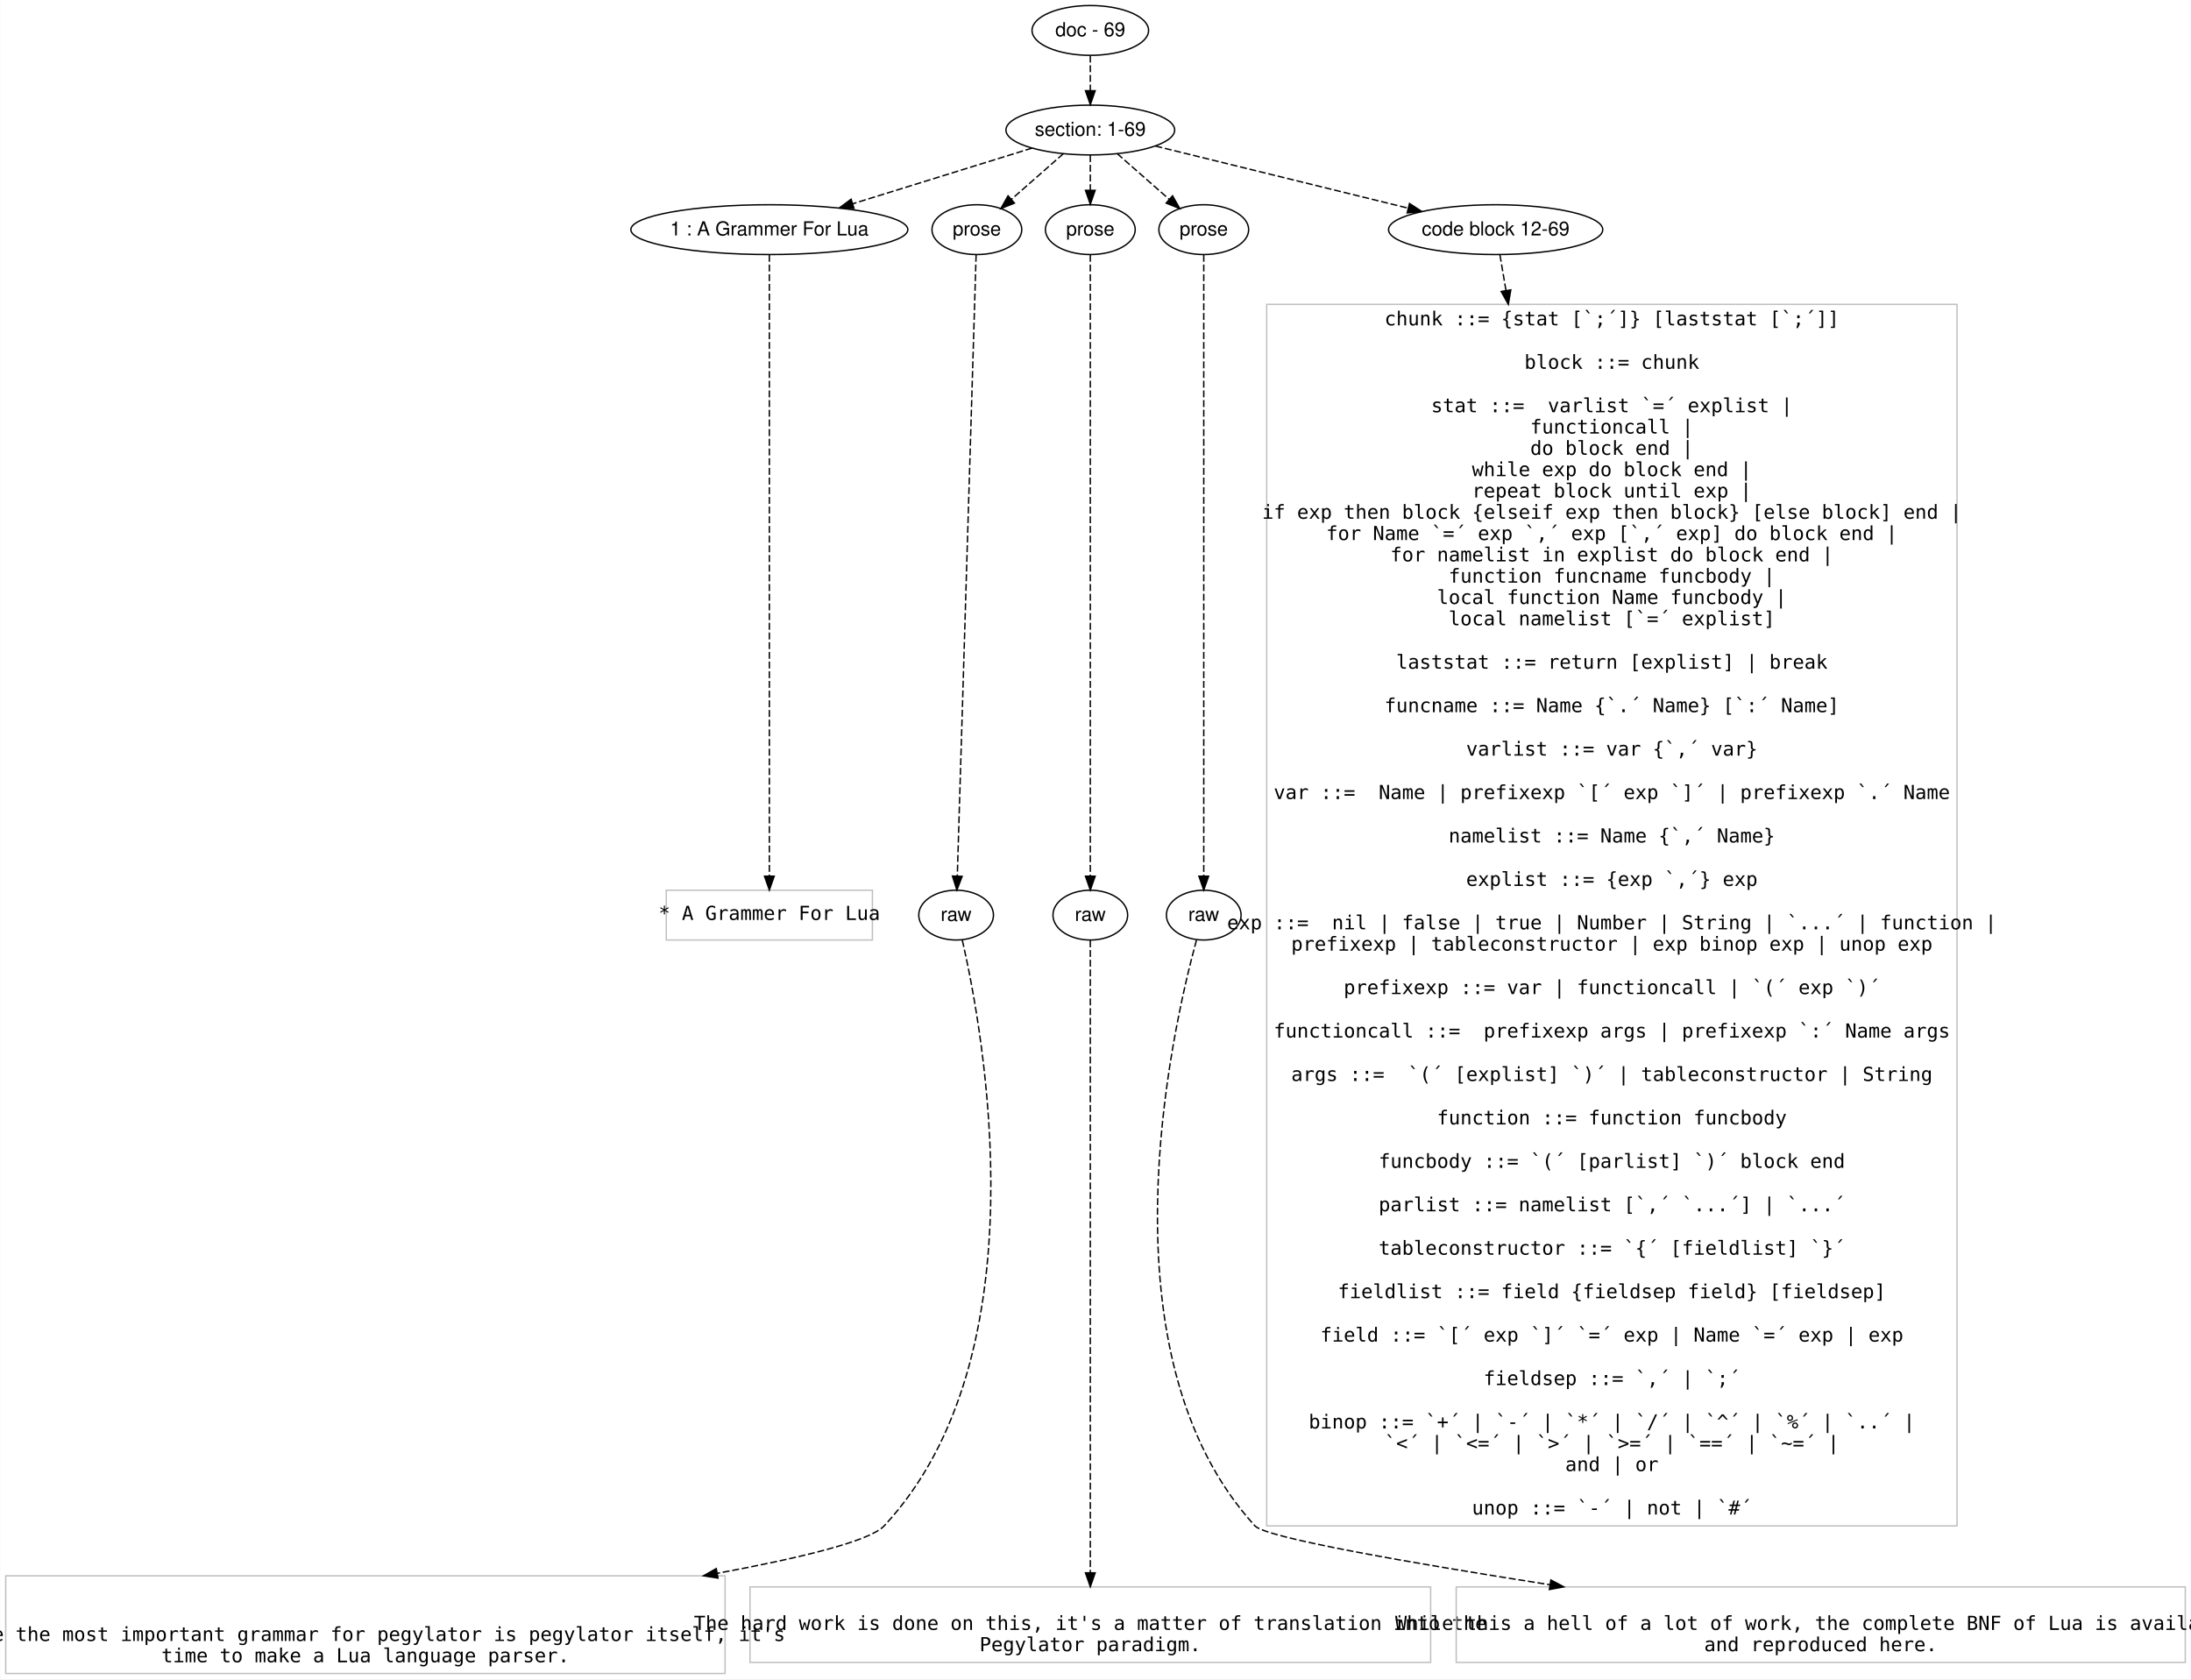
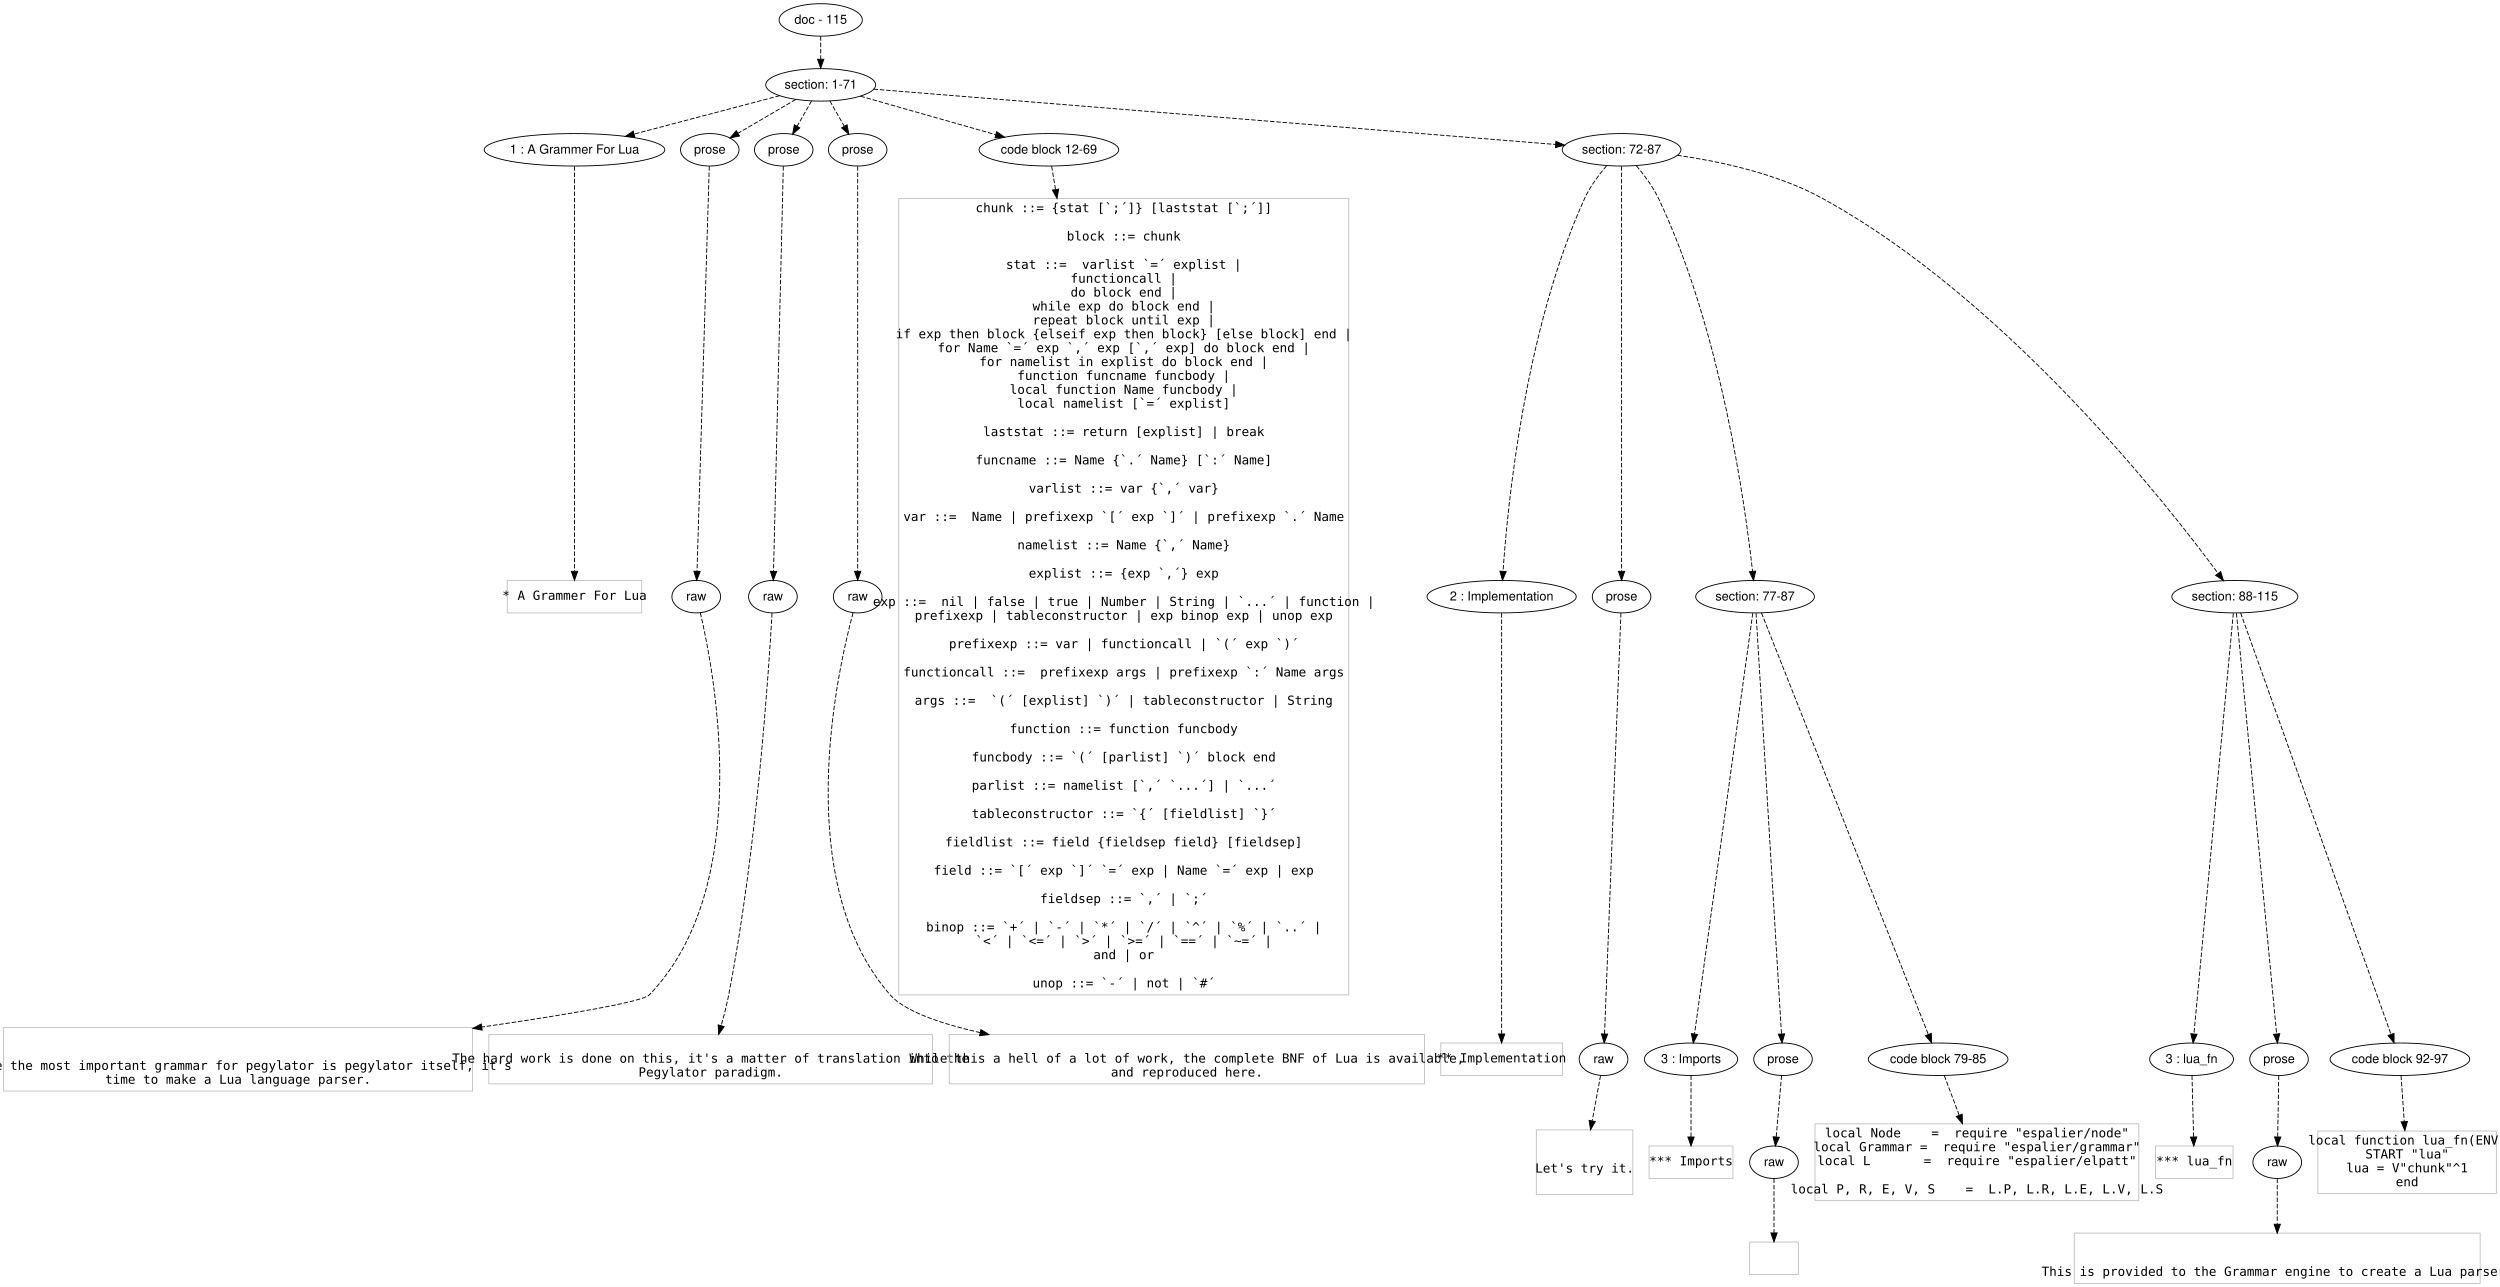
- <svg xmlns="http://www.w3.org/2000/svg" width="1584pt" height="1214pt" viewBox="0.00 0.00 1583.50 1213.80">
-   <g id="graph0" class="graph" transform="scale(1 1) rotate(0) translate(4 1209.801)">
-     <polygon fill="#ffffff" stroke="transparent" points="-4,4 -4,-1209.801 1579.5,-1209.801 1579.5,4 -4,4" />
+ <svg xmlns="http://www.w3.org/2000/svg" width="2772pt" height="1427pt" viewBox="0.00 0.00 2772.00 1426.80">
+   <g id="graph0" class="graph" transform="scale(1 1) rotate(0) translate(4 1422.801)">
+     <polygon fill="#ffffff" stroke="transparent" points="-4,4 -4,-1422.801 2768,-1422.801 2768,4 -4,4" />
    <g id="node1" class="node">
-       <ellipse fill="none" stroke="#000000" cx="784" cy="-1187.801" rx="42.122" ry="18" />
-       <text text-anchor="middle" x="784" y="-1183.601" font-family="Helvetica,sans-Serif" font-size="14.00" fill="#000000">doc - 69</text>
+       <ellipse fill="none" stroke="#000000" cx="906" cy="-1400.801" rx="46.155" ry="18" />
+       <text text-anchor="middle" x="906" y="-1396.601" font-family="Helvetica,sans-Serif" font-size="14.00" fill="#000000">doc - 115</text>
    </g>
    <g id="node2" class="node">
-       <ellipse fill="none" stroke="#000000" cx="784" cy="-1115.801" rx="60.983" ry="18" />
-       <text text-anchor="middle" x="784" y="-1111.601" font-family="Helvetica,sans-Serif" font-size="14.00" fill="#000000">section: 1-69</text>
+       <ellipse fill="none" stroke="#000000" cx="906" cy="-1328.801" rx="60.983" ry="18" />
+       <text text-anchor="middle" x="906" y="-1324.601" font-family="Helvetica,sans-Serif" font-size="14.00" fill="#000000">section: 1-71</text>
    </g>
    <g id="edge1" class="edge">
-       <path fill="none" stroke="#000000" stroke-dasharray="5,2" d="M784,-1169.632C784,-1161.932 784,-1152.775 784,-1144.218" />
-       <polygon fill="#000000" stroke="#000000" points="787.5,-1144.214 784,-1134.214 780.5,-1144.215 787.5,-1144.214" />
+       <path fill="none" stroke="#000000" stroke-dasharray="5,2" d="M906,-1382.633C906,-1374.932 906,-1365.776 906,-1357.218" />
+       <polygon fill="#000000" stroke="#000000" points="909.5,-1357.215 906,-1347.215 902.5,-1357.215 909.5,-1357.215" />
    </g>
    <g id="node3" class="node">
-       <ellipse fill="none" stroke="#000000" cx="552" cy="-1043.801" rx="100.114" ry="18" />
-       <text text-anchor="middle" x="552" y="-1039.601" font-family="Helvetica,sans-Serif" font-size="14.00" fill="#000000">1 : A Grammer For Lua</text>
+       <ellipse fill="none" stroke="#000000" cx="633" cy="-1256.801" rx="100.114" ry="18" />
+       <text text-anchor="middle" x="633" y="-1252.601" font-family="Helvetica,sans-Serif" font-size="14.00" fill="#000000">1 : A Grammer For Lua</text>
    </g>
    <g id="edge2" class="edge">
-       <path fill="none" stroke="#000000" stroke-dasharray="5,2" d="M741.987,-1102.763C705.721,-1091.507 652.896,-1075.114 612.148,-1062.468" />
-       <polygon fill="#000000" stroke="#000000" points="613.183,-1059.124 602.595,-1059.503 611.109,-1065.81 613.183,-1059.124" />
+       <path fill="none" stroke="#000000" stroke-dasharray="5,2" d="M860.613,-1316.831C816.549,-1305.21 749.172,-1287.44 699.145,-1274.246" />
+       <polygon fill="#000000" stroke="#000000" points="699.945,-1270.838 689.383,-1271.672 698.16,-1277.606 699.945,-1270.838" />
    </g>
    <g id="node4" class="node">
-       <ellipse fill="none" stroke="#000000" cx="702" cy="-1043.801" rx="32.459" ry="18" />
-       <text text-anchor="middle" x="702" y="-1039.601" font-family="Helvetica,sans-Serif" font-size="14.00" fill="#000000">prose</text>
+       <ellipse fill="none" stroke="#000000" cx="783" cy="-1256.801" rx="32.459" ry="18" />
+       <text text-anchor="middle" x="783" y="-1252.601" font-family="Helvetica,sans-Serif" font-size="14.00" fill="#000000">prose</text>
    </g>
    <g id="edge3" class="edge">
-       <path fill="none" stroke="#000000" stroke-dasharray="5,2" d="M764.567,-1098.738C753.301,-1088.845 738.996,-1076.286 726.91,-1065.673" />
-       <polygon fill="#000000" stroke="#000000" points="729.165,-1062.996 719.341,-1059.028 724.547,-1068.256 729.165,-1062.996" />
+       <path fill="none" stroke="#000000" stroke-dasharray="5,2" d="M878.396,-1312.643C859.356,-1301.497 834.01,-1286.661 814.231,-1275.083" />
+       <polygon fill="#000000" stroke="#000000" points="815.975,-1272.048 805.577,-1270.017 812.439,-1278.089 815.975,-1272.048" />
    </g>
    <g id="node5" class="node">
-       <ellipse fill="none" stroke="#000000" cx="784" cy="-1043.801" rx="32.459" ry="18" />
-       <text text-anchor="middle" x="784" y="-1039.601" font-family="Helvetica,sans-Serif" font-size="14.00" fill="#000000">prose</text>
+       <ellipse fill="none" stroke="#000000" cx="865" cy="-1256.801" rx="32.459" ry="18" />
+       <text text-anchor="middle" x="865" y="-1252.601" font-family="Helvetica,sans-Serif" font-size="14.00" fill="#000000">prose</text>
    </g>
    <g id="edge4" class="edge">
-       <path fill="none" stroke="#000000" stroke-dasharray="5,2" d="M784,-1097.632C784,-1089.932 784,-1080.775 784,-1072.218" />
-       <polygon fill="#000000" stroke="#000000" points="787.5,-1072.214 784,-1062.214 780.5,-1072.215 787.5,-1072.214" />
+       <path fill="none" stroke="#000000" stroke-dasharray="5,2" d="M895.865,-1311.004C891.063,-1302.571 885.231,-1292.33 879.936,-1283.03" />
+       <polygon fill="#000000" stroke="#000000" points="882.867,-1281.104 874.877,-1274.146 876.784,-1284.568 882.867,-1281.104" />
    </g>
    <g id="node6" class="node">
-       <ellipse fill="none" stroke="#000000" cx="866" cy="-1043.801" rx="32.459" ry="18" />
-       <text text-anchor="middle" x="866" y="-1039.601" font-family="Helvetica,sans-Serif" font-size="14.00" fill="#000000">prose</text>
+       <ellipse fill="none" stroke="#000000" cx="947" cy="-1256.801" rx="32.459" ry="18" />
+       <text text-anchor="middle" x="947" y="-1252.601" font-family="Helvetica,sans-Serif" font-size="14.00" fill="#000000">prose</text>
    </g>
    <g id="edge5" class="edge">
-       <path fill="none" stroke="#000000" stroke-dasharray="5,2" d="M803.433,-1098.738C814.699,-1088.845 829.004,-1076.286 841.09,-1065.673" />
-       <polygon fill="#000000" stroke="#000000" points="843.453,-1068.256 848.659,-1059.028 838.835,-1062.996 843.453,-1068.256" />
+       <path fill="none" stroke="#000000" stroke-dasharray="5,2" d="M916.135,-1311.004C920.937,-1302.571 926.769,-1292.33 932.064,-1283.03" />
+       <polygon fill="#000000" stroke="#000000" points="935.216,-1284.568 937.123,-1274.146 929.133,-1281.104 935.216,-1284.568" />
    </g>
    <g id="node7" class="node">
-       <ellipse fill="none" stroke="#000000" cx="1077" cy="-1043.801" rx="77.421" ry="18" />
-       <text text-anchor="middle" x="1077" y="-1039.601" font-family="Helvetica,sans-Serif" font-size="14.00" fill="#000000">code block 12-69</text>
+       <ellipse fill="none" stroke="#000000" cx="1159" cy="-1256.801" rx="77.421" ry="18" />
+       <text text-anchor="middle" x="1159" y="-1252.601" font-family="Helvetica,sans-Serif" font-size="14.00" fill="#000000">code block 12-69</text>
    </g>
    <g id="edge6" class="edge">
-       <path fill="none" stroke="#000000" stroke-dasharray="5,2" d="M831.076,-1104.233C880.569,-1092.071 958.729,-1072.864 1013.62,-1059.376" />
-       <polygon fill="#000000" stroke="#000000" points="1014.711,-1062.712 1023.587,-1056.927 1013.04,-1055.914 1014.711,-1062.712" />
+       <path fill="none" stroke="#000000" stroke-dasharray="5,2" d="M950.069,-1316.26C991.617,-1304.436 1054.177,-1286.632 1100.011,-1273.589" />
+       <polygon fill="#000000" stroke="#000000" points="1101.156,-1276.902 1109.816,-1270.798 1099.24,-1270.169 1101.156,-1276.902" />
    </g>
    <g id="node8" class="node">
-       <polygon fill="none" stroke="#c0c0c0" points="626.5,-566.301 477.5,-566.301 477.5,-530.301 626.5,-530.301 626.5,-566.301" />
-       <text text-anchor="middle" x="552" y="-544.801" font-family="Inconsolata" font-size="14.00" fill="#000000">* A Grammer For Lua</text>
+       <ellipse fill="none" stroke="#000000" cx="1794" cy="-1256.801" rx="65.819" ry="18" />
+       <text text-anchor="middle" x="1794" y="-1252.601" font-family="Helvetica,sans-Serif" font-size="14.00" fill="#000000">section: 72-87</text>
    </g>
    <g id="edge7" class="edge">
-       <path fill="none" stroke="#000000" stroke-dasharray="5,2" d="M552,-1025.578C552,-950.833 552,-667.411 552,-576.529" />
-       <polygon fill="#000000" stroke="#000000" points="555.5,-576.427 552,-566.427 548.5,-576.427 555.5,-576.427" />
+       <path fill="none" stroke="#000000" stroke-dasharray="5,2" d="M964.608,-1324.049C1121.159,-1311.356 1548.867,-1276.677 1720.901,-1262.728" />
+       <polygon fill="#000000" stroke="#000000" points="1721.189,-1266.216 1730.873,-1261.92 1720.623,-1259.239 1721.189,-1266.216" />
    </g>
    <g id="node9" class="node">
-       <ellipse fill="none" stroke="#000000" cx="687" cy="-548.301" rx="27" ry="18" />
-       <text text-anchor="middle" x="687" y="-544.101" font-family="Helvetica,sans-Serif" font-size="14.00" fill="#000000">raw</text>
+       <polygon fill="none" stroke="#c0c0c0" points="707.5,-779.301 558.5,-779.301 558.5,-743.301 707.5,-743.301 707.5,-779.301" />
+       <text text-anchor="middle" x="633" y="-757.801" font-family="Inconsolata" font-size="14.00" fill="#000000">* A Grammer For Lua</text>
    </g>
    <g id="edge8" class="edge">
-       <path fill="none" stroke="#000000" stroke-dasharray="5,2" d="M701.448,-1025.578C699.186,-950.833 690.606,-667.411 687.855,-576.529" />
-       <polygon fill="#000000" stroke="#000000" points="691.35,-576.316 687.549,-566.427 684.353,-576.528 691.35,-576.316" />
+       <path fill="none" stroke="#000000" stroke-dasharray="5,2" d="M633,-1238.579C633,-1163.833 633,-880.411 633,-789.529" />
+       <polygon fill="#000000" stroke="#000000" points="636.5,-789.427 633,-779.427 629.5,-789.427 636.5,-789.427" />
+     </g>
+     <g id="node10" class="node">
+       <ellipse fill="none" stroke="#000000" cx="768" cy="-761.301" rx="27" ry="18" />
+       <text text-anchor="middle" x="768" y="-757.101" font-family="Helvetica,sans-Serif" font-size="14.00" fill="#000000">raw</text>
+     </g>
+     <g id="edge9" class="edge">
+       <path fill="none" stroke="#000000" stroke-dasharray="5,2" d="M782.448,-1238.579C780.186,-1163.833 771.606,-880.411 768.855,-789.529" />
+       <polygon fill="#000000" stroke="#000000" points="772.35,-789.317 768.549,-779.427 765.353,-789.529 772.35,-789.317" />
+     </g>
+     <g id="node12" class="node">
+       <ellipse fill="none" stroke="#000000" cx="853" cy="-761.301" rx="27" ry="18" />
+       <text text-anchor="middle" x="853" y="-757.101" font-family="Helvetica,sans-Serif" font-size="14.00" fill="#000000">raw</text>
+     </g>
+     <g id="edge11" class="edge">
+       <path fill="none" stroke="#000000" stroke-dasharray="5,2" d="M864.559,-1238.579C862.749,-1163.833 855.885,-880.411 853.684,-789.529" />
+       <polygon fill="#000000" stroke="#000000" points="857.18,-789.339 853.439,-779.427 850.182,-789.509 857.18,-789.339" />
+     </g>
+     <g id="node14" class="node">
+       <ellipse fill="none" stroke="#000000" cx="947" cy="-761.301" rx="27" ry="18" />
+       <text text-anchor="middle" x="947" y="-757.101" font-family="Helvetica,sans-Serif" font-size="14.00" fill="#000000">raw</text>
+     </g>
+     <g id="edge13" class="edge">
+       <path fill="none" stroke="#000000" stroke-dasharray="5,2" d="M947,-1238.579C947,-1163.833 947,-880.411 947,-789.529" />
+       <polygon fill="#000000" stroke="#000000" points="950.5,-789.427 947,-779.427 943.5,-789.427 950.5,-789.427" />
+     </g>
+     <g id="node16" class="node">
+       <polygon fill="none" stroke="#c0c0c0" points="1491.5,-1202.802 992.5,-1202.802 992.5,-319.8 1491.5,-319.8 1491.5,-1202.802" />
+       <text text-anchor="middle" x="1242" y="-1187.601" font-family="Inconsolata" font-size="14.00" fill="#000000">chunk ::= {stat [`;´]} [laststat [`;´]]</text>
+       <text text-anchor="middle" x="1242" y="-1156.201" font-family="Inconsolata" font-size="14.00" fill="#000000">   block ::= chunk</text>
+       <text text-anchor="middle" x="1242" y="-1124.801" font-family="Inconsolata" font-size="14.00" fill="#000000">   stat ::=  varlist `=´ explist |</text>
+       <text text-anchor="middle" x="1242" y="-1109.401" font-family="Inconsolata" font-size="14.00" fill="#000000">       functioncall |</text>
+       <text text-anchor="middle" x="1242" y="-1094.001" font-family="Inconsolata" font-size="14.00" fill="#000000">       do block end |</text>
+       <text text-anchor="middle" x="1242" y="-1078.601" font-family="Inconsolata" font-size="14.00" fill="#000000">       while exp do block end |</text>
+       <text text-anchor="middle" x="1242" y="-1063.201" font-family="Inconsolata" font-size="14.00" fill="#000000">       repeat block until exp |</text>
+       <text text-anchor="middle" x="1242" y="-1047.801" font-family="Inconsolata" font-size="14.00" fill="#000000">       if exp then block {elseif exp then block} [else block] end |</text>
+       <text text-anchor="middle" x="1242" y="-1032.401" font-family="Inconsolata" font-size="14.00" fill="#000000">       for Name `=´ exp `,´ exp [`,´ exp] do block end |</text>
+       <text text-anchor="middle" x="1242" y="-1017.001" font-family="Inconsolata" font-size="14.00" fill="#000000">       for namelist in explist do block end |</text>
+       <text text-anchor="middle" x="1242" y="-1001.601" font-family="Inconsolata" font-size="14.00" fill="#000000">       function funcname funcbody |</text>
+       <text text-anchor="middle" x="1242" y="-986.201" font-family="Inconsolata" font-size="14.00" fill="#000000">       local function Name funcbody |</text>
+       <text text-anchor="middle" x="1242" y="-970.801" font-family="Inconsolata" font-size="14.00" fill="#000000">       local namelist [`=´ explist]</text>
+       <text text-anchor="middle" x="1242" y="-939.401" font-family="Inconsolata" font-size="14.00" fill="#000000">   laststat ::= return [explist] | break</text>
+       <text text-anchor="middle" x="1242" y="-908.001" font-family="Inconsolata" font-size="14.00" fill="#000000">   funcname ::= Name {`.´ Name} [`:´ Name]</text>
+       <text text-anchor="middle" x="1242" y="-876.601" font-family="Inconsolata" font-size="14.00" fill="#000000">   varlist ::= var {`,´ var}</text>
+       <text text-anchor="middle" x="1242" y="-845.201" font-family="Inconsolata" font-size="14.00" fill="#000000">   var ::=  Name | prefixexp `[´ exp `]´ | prefixexp `.´ Name</text>
+       <text text-anchor="middle" x="1242" y="-813.801" font-family="Inconsolata" font-size="14.00" fill="#000000">   namelist ::= Name {`,´ Name}</text>
+       <text text-anchor="middle" x="1242" y="-782.401" font-family="Inconsolata" font-size="14.00" fill="#000000">   explist ::= {exp `,´} exp</text>
+       <text text-anchor="middle" x="1242" y="-751.001" font-family="Inconsolata" font-size="14.00" fill="#000000">   exp ::=  nil | false | true | Number | String | `...´ | function |</text>
+       <text text-anchor="middle" x="1242" y="-735.601" font-family="Inconsolata" font-size="14.00" fill="#000000">       prefixexp | tableconstructor | exp binop exp | unop exp</text>
+       <text text-anchor="middle" x="1242" y="-704.201" font-family="Inconsolata" font-size="14.00" fill="#000000">   prefixexp ::= var | functioncall | `(´ exp `)´</text>
+       <text text-anchor="middle" x="1242" y="-672.801" font-family="Inconsolata" font-size="14.00" fill="#000000">   functioncall ::=  prefixexp args | prefixexp `:´ Name args</text>
+       <text text-anchor="middle" x="1242" y="-641.401" font-family="Inconsolata" font-size="14.00" fill="#000000">   args ::=  `(´ [explist] `)´ | tableconstructor | String</text>
+       <text text-anchor="middle" x="1242" y="-610.001" font-family="Inconsolata" font-size="14.00" fill="#000000">   function ::= function funcbody</text>
+       <text text-anchor="middle" x="1242" y="-578.601" font-family="Inconsolata" font-size="14.00" fill="#000000">   funcbody ::= `(´ [parlist] `)´ block end</text>
+       <text text-anchor="middle" x="1242" y="-547.201" font-family="Inconsolata" font-size="14.00" fill="#000000">   parlist ::= namelist [`,´ `...´] | `...´</text>
+       <text text-anchor="middle" x="1242" y="-515.801" font-family="Inconsolata" font-size="14.00" fill="#000000">   tableconstructor ::= `{´ [fieldlist] `}´</text>
+       <text text-anchor="middle" x="1242" y="-484.4" font-family="Inconsolata" font-size="14.00" fill="#000000">   fieldlist ::= field {fieldsep field} [fieldsep]</text>
+       <text text-anchor="middle" x="1242" y="-453" font-family="Inconsolata" font-size="14.00" fill="#000000">   field ::= `[´ exp `]´ `=´ exp | Name `=´ exp | exp</text>
+       <text text-anchor="middle" x="1242" y="-421.6" font-family="Inconsolata" font-size="14.00" fill="#000000">   fieldsep ::= `,´ | `;´</text>
+       <text text-anchor="middle" x="1242" y="-390.2" font-family="Inconsolata" font-size="14.00" fill="#000000">   binop ::= `+´ | `-´ | `*´ | `/´ | `^´ | `%´ | `..´ |</text>
+       <text text-anchor="middle" x="1242" y="-374.8" font-family="Inconsolata" font-size="14.00" fill="#000000">       `&lt;´ | `&lt;=´ | `&gt;´ | `&gt;=´ | `==´ | `~=´ |</text>
+       <text text-anchor="middle" x="1242" y="-359.4" font-family="Inconsolata" font-size="14.00" fill="#000000">       and | or</text>
+       <text text-anchor="middle" x="1242" y="-328" font-family="Inconsolata" font-size="14.00" fill="#000000">   unop ::= `-´ | not | `#´</text>
+     </g>
+     <g id="edge15" class="edge">
+       <path fill="none" stroke="#000000" stroke-dasharray="5,2" d="M1162.052,-1238.579C1163.205,-1231.698 1164.654,-1223.05 1166.346,-1212.946" />
+       <polygon fill="#000000" stroke="#000000" points="1169.841,-1213.264 1168.042,-1202.823 1162.938,-1212.108 1169.841,-1213.264" />
+     </g>
+     <g id="node17" class="node">
+       <ellipse fill="none" stroke="#000000" cx="1661" cy="-761.301" rx="82.716" ry="18" />
+       <text text-anchor="middle" x="1661" y="-757.101" font-family="Helvetica,sans-Serif" font-size="14.00" fill="#000000">2 : Implementation</text>
+     </g>
+     <g id="edge16" class="edge">
+       <path fill="none" stroke="#000000" stroke-dasharray="5,2" d="M1777.365,-1239.131C1768.859,-1229.169 1759.05,-1216.084 1753,-1202.801 1686.473,-1056.75 1667.499,-861.533 1662.579,-789.519" />
+       <polygon fill="#000000" stroke="#000000" points="1666.064,-789.179 1661.928,-779.425 1659.079,-789.63 1666.064,-789.179" />
+     </g>
+     <g id="node18" class="node">
+       <ellipse fill="none" stroke="#000000" cx="1794" cy="-761.301" rx="32.459" ry="18" />
+       <text text-anchor="middle" x="1794" y="-757.101" font-family="Helvetica,sans-Serif" font-size="14.00" fill="#000000">prose</text>
+     </g>
+     <g id="edge17" class="edge">
+       <path fill="none" stroke="#000000" stroke-dasharray="5,2" d="M1794,-1238.579C1794,-1163.833 1794,-880.411 1794,-789.529" />
+       <polygon fill="#000000" stroke="#000000" points="1797.5,-789.427 1794,-779.427 1790.5,-789.427 1797.5,-789.427" />
+     </g>
+     <g id="node19" class="node">
+       <ellipse fill="none" stroke="#000000" cx="1942" cy="-761.301" rx="65.819" ry="18" />
+       <text text-anchor="middle" x="1942" y="-757.101" font-family="Helvetica,sans-Serif" font-size="14.00" fill="#000000">section: 77-87</text>
+     </g>
+     <g id="edge18" class="edge">
+       <path fill="none" stroke="#000000" stroke-dasharray="5,2" d="M1810.464,-1239.051C1818.92,-1229.066 1828.736,-1215.985 1835,-1202.801 1904.382,-1056.785 1931.255,-861.547 1939.211,-789.523" />
+       <polygon fill="#000000" stroke="#000000" points="1942.708,-789.743 1940.29,-779.428 1935.747,-788.999 1942.708,-789.743" />
+     </g>
+     <g id="node20" class="node">
+       <ellipse fill="none" stroke="#000000" cx="2474" cy="-761.301" rx="69.851" ry="18" />
+       <text text-anchor="middle" x="2474" y="-757.101" font-family="Helvetica,sans-Serif" font-size="14.00" fill="#000000">section: 88-115</text>
+     </g>
+     <g id="edge19" class="edge">
+       <path fill="none" stroke="#000000" stroke-dasharray="5,2" d="M1855.842,-1250.711C1902.464,-1244.076 1966.74,-1230.446 2017,-1202.801 2220.832,-1090.688 2398.945,-863.709 2455.406,-787.17" />
+       <polygon fill="#000000" stroke="#000000" points="2458.3,-789.141 2461.386,-779.006 2452.653,-785.005 2458.3,-789.141" />
    </g>
    <g id="node11" class="node">
-       <ellipse fill="none" stroke="#000000" cx="784" cy="-548.301" rx="27" ry="18" />
-       <text text-anchor="middle" x="784" y="-544.101" font-family="Helvetica,sans-Serif" font-size="14.00" fill="#000000">raw</text>
+       <polygon fill="none" stroke="#c0c0c0" points="520,-283.7 0,-283.7 0,-213.1 520,-213.1 520,-283.7" />
+       <text text-anchor="middle" x="260" y="-236.6" font-family="Inconsolata" font-size="14.00" fill="#000000">While the most important grammar for pegylator is pegylator itself, it's</text>
+       <text text-anchor="middle" x="260" y="-221.2" font-family="Inconsolata" font-size="14.00" fill="#000000">time to make a Lua language parser.</text>
    </g>
    <g id="edge10" class="edge">
-       <path fill="none" stroke="#000000" stroke-dasharray="5,2" d="M784,-1025.578C784,-950.833 784,-667.411 784,-576.529" />
-       <polygon fill="#000000" stroke="#000000" points="787.5,-576.427 784,-566.427 780.5,-576.427 787.5,-576.427" />
+       <path fill="none" stroke="#000000" stroke-dasharray="5,2" d="M772.508,-743.476C788.145,-677.022 832.952,-441.293 716,-319.8 708.41,-311.916 624.239,-297.756 530.236,-284.113" />
+       <polygon fill="#000000" stroke="#000000" points="530.62,-280.632 520.222,-282.667 529.619,-287.56 530.62,-280.632" />
    </g>
    <g id="node13" class="node">
-       <ellipse fill="none" stroke="#000000" cx="866" cy="-548.301" rx="27" ry="18" />
-       <text text-anchor="middle" x="866" y="-544.101" font-family="Helvetica,sans-Serif" font-size="14.00" fill="#000000">raw</text>
+       <polygon fill="none" stroke="#c0c0c0" points="1030,-275.701 538,-275.701 538,-221.1 1030,-221.1 1030,-275.701" />
+       <text text-anchor="middle" x="784" y="-244.6" font-family="Inconsolata" font-size="14.00" fill="#000000">The hard work is done on this, it's a matter of translation into the</text>
+       <text text-anchor="middle" x="784" y="-229.2" font-family="Inconsolata" font-size="14.00" fill="#000000">Pegylator paradigm.</text>
    </g>
    <g id="edge12" class="edge">
-       <path fill="none" stroke="#000000" stroke-dasharray="5,2" d="M866,-1025.578C866,-950.833 866,-667.411 866,-576.529" />
-       <polygon fill="#000000" stroke="#000000" points="869.5,-576.427 866,-566.427 862.5,-576.427 869.5,-576.427" />
+       <path fill="none" stroke="#000000" stroke-dasharray="5,2" d="M852.041,-743.058C848.626,-682.41 835.538,-482.189 804,-319.8 801.82,-308.577 798.746,-296.548 795.66,-285.622" />
+       <polygon fill="#000000" stroke="#000000" points="799.001,-284.578 792.848,-275.954 792.28,-286.533 799.001,-284.578" />
    </g>
    <g id="node15" class="node">
-       <polygon fill="none" stroke="#c0c0c0" points="1410.5,-989.802 911.5,-989.802 911.5,-106.799 1410.5,-106.799 1410.5,-989.802" />
-       <text text-anchor="middle" x="1161" y="-974.601" font-family="Inconsolata" font-size="14.00" fill="#000000">chunk ::= {stat [`;´]} [laststat [`;´]]</text>
-       <text text-anchor="middle" x="1161" y="-943.201" font-family="Inconsolata" font-size="14.00" fill="#000000">   block ::= chunk</text>
-       <text text-anchor="middle" x="1161" y="-911.801" font-family="Inconsolata" font-size="14.00" fill="#000000">   stat ::=  varlist `=´ explist |</text>
-       <text text-anchor="middle" x="1161" y="-896.401" font-family="Inconsolata" font-size="14.00" fill="#000000">       functioncall |</text>
-       <text text-anchor="middle" x="1161" y="-881.001" font-family="Inconsolata" font-size="14.00" fill="#000000">       do block end |</text>
-       <text text-anchor="middle" x="1161" y="-865.601" font-family="Inconsolata" font-size="14.00" fill="#000000">       while exp do block end |</text>
-       <text text-anchor="middle" x="1161" y="-850.201" font-family="Inconsolata" font-size="14.00" fill="#000000">       repeat block until exp |</text>
-       <text text-anchor="middle" x="1161" y="-834.801" font-family="Inconsolata" font-size="14.00" fill="#000000">       if exp then block {elseif exp then block} [else block] end |</text>
-       <text text-anchor="middle" x="1161" y="-819.401" font-family="Inconsolata" font-size="14.00" fill="#000000">       for Name `=´ exp `,´ exp [`,´ exp] do block end |</text>
-       <text text-anchor="middle" x="1161" y="-804.001" font-family="Inconsolata" font-size="14.00" fill="#000000">       for namelist in explist do block end |</text>
-       <text text-anchor="middle" x="1161" y="-788.601" font-family="Inconsolata" font-size="14.00" fill="#000000">       function funcname funcbody |</text>
-       <text text-anchor="middle" x="1161" y="-773.201" font-family="Inconsolata" font-size="14.00" fill="#000000">       local function Name funcbody |</text>
-       <text text-anchor="middle" x="1161" y="-757.801" font-family="Inconsolata" font-size="14.00" fill="#000000">       local namelist [`=´ explist]</text>
-       <text text-anchor="middle" x="1161" y="-726.401" font-family="Inconsolata" font-size="14.00" fill="#000000">   laststat ::= return [explist] | break</text>
-       <text text-anchor="middle" x="1161" y="-695.001" font-family="Inconsolata" font-size="14.00" fill="#000000">   funcname ::= Name {`.´ Name} [`:´ Name]</text>
-       <text text-anchor="middle" x="1161" y="-663.601" font-family="Inconsolata" font-size="14.00" fill="#000000">   varlist ::= var {`,´ var}</text>
-       <text text-anchor="middle" x="1161" y="-632.201" font-family="Inconsolata" font-size="14.00" fill="#000000">   var ::=  Name | prefixexp `[´ exp `]´ | prefixexp `.´ Name</text>
-       <text text-anchor="middle" x="1161" y="-600.801" font-family="Inconsolata" font-size="14.00" fill="#000000">   namelist ::= Name {`,´ Name}</text>
-       <text text-anchor="middle" x="1161" y="-569.401" font-family="Inconsolata" font-size="14.00" fill="#000000">   explist ::= {exp `,´} exp</text>
-       <text text-anchor="middle" x="1161" y="-538.001" font-family="Inconsolata" font-size="14.00" fill="#000000">   exp ::=  nil | false | true | Number | String | `...´ | function |</text>
-       <text text-anchor="middle" x="1161" y="-522.601" font-family="Inconsolata" font-size="14.00" fill="#000000">       prefixexp | tableconstructor | exp binop exp | unop exp</text>
-       <text text-anchor="middle" x="1161" y="-491.2" font-family="Inconsolata" font-size="14.00" fill="#000000">   prefixexp ::= var | functioncall | `(´ exp `)´</text>
-       <text text-anchor="middle" x="1161" y="-459.8" font-family="Inconsolata" font-size="14.00" fill="#000000">   functioncall ::=  prefixexp args | prefixexp `:´ Name args</text>
-       <text text-anchor="middle" x="1161" y="-428.4" font-family="Inconsolata" font-size="14.00" fill="#000000">   args ::=  `(´ [explist] `)´ | tableconstructor | String</text>
-       <text text-anchor="middle" x="1161" y="-397" font-family="Inconsolata" font-size="14.00" fill="#000000">   function ::= function funcbody</text>
-       <text text-anchor="middle" x="1161" y="-365.6" font-family="Inconsolata" font-size="14.00" fill="#000000">   funcbody ::= `(´ [parlist] `)´ block end</text>
-       <text text-anchor="middle" x="1161" y="-334.2" font-family="Inconsolata" font-size="14.00" fill="#000000">   parlist ::= namelist [`,´ `...´] | `...´</text>
-       <text text-anchor="middle" x="1161" y="-302.8" font-family="Inconsolata" font-size="14.00" fill="#000000">   tableconstructor ::= `{´ [fieldlist] `}´</text>
-       <text text-anchor="middle" x="1161" y="-271.4" font-family="Inconsolata" font-size="14.00" fill="#000000">   fieldlist ::= field {fieldsep field} [fieldsep]</text>
-       <text text-anchor="middle" x="1161" y="-240" font-family="Inconsolata" font-size="14.00" fill="#000000">   field ::= `[´ exp `]´ `=´ exp | Name `=´ exp | exp</text>
-       <text text-anchor="middle" x="1161" y="-208.6" font-family="Inconsolata" font-size="14.00" fill="#000000">   fieldsep ::= `,´ | `;´</text>
-       <text text-anchor="middle" x="1161" y="-177.2" font-family="Inconsolata" font-size="14.00" fill="#000000">   binop ::= `+´ | `-´ | `*´ | `/´ | `^´ | `%´ | `..´ |</text>
-       <text text-anchor="middle" x="1161" y="-161.8" font-family="Inconsolata" font-size="14.00" fill="#000000">       `&lt;´ | `&lt;=´ | `&gt;´ | `&gt;=´ | `==´ | `~=´ |</text>
-       <text text-anchor="middle" x="1161" y="-146.4" font-family="Inconsolata" font-size="14.00" fill="#000000">       and | or</text>
-       <text text-anchor="middle" x="1161" y="-115" font-family="Inconsolata" font-size="14.00" fill="#000000">   unop ::= `-´ | not | `#´</text>
+       <polygon fill="none" stroke="#c0c0c0" points="1575.5,-275.701 1048.5,-275.701 1048.5,-221.1 1575.5,-221.1 1575.5,-275.701" />
+       <text text-anchor="middle" x="1312" y="-244.6" font-family="Inconsolata" font-size="14.00" fill="#000000">While this a hell of a lot of work, the complete BNF of Lua is available,</text>
+       <text text-anchor="middle" x="1312" y="-229.2" font-family="Inconsolata" font-size="14.00" fill="#000000">and reproduced here.</text>
    </g>
    <g id="edge14" class="edge">
-       <path fill="none" stroke="#000000" stroke-dasharray="5,2" d="M1080.089,-1025.578C1081.256,-1018.698 1082.722,-1010.05 1084.435,-999.946" />
-       <polygon fill="#000000" stroke="#000000" points="1087.93,-1000.268 1086.151,-989.823 1081.028,-999.098 1087.93,-1000.268" />
-     </g>
-     <g id="node10" class="node">
-       <polygon fill="none" stroke="#c0c0c0" points="520,-70.7 0,-70.7 0,-.1 520,-.1 520,-70.7" />
-       <text text-anchor="middle" x="260" y="-23.6" font-family="Inconsolata" font-size="14.00" fill="#000000">While the most important grammar for pegylator is pegylator itself, it's</text>
-       <text text-anchor="middle" x="260" y="-8.2" font-family="Inconsolata" font-size="14.00" fill="#000000">time to make a Lua language parser.</text>
-     </g>
-     <g id="edge9" class="edge">
-       <path fill="none" stroke="#000000" stroke-dasharray="5,2" d="M691.483,-530.143C706.754,-463.507 749.679,-229.914 635,-106.8 624.77,-95.818 574.83,-83.669 514.562,-72.553" />
-       <polygon fill="#000000" stroke="#000000" points="514.87,-69.051 504.405,-70.706 513.618,-75.939 514.87,-69.051" />
-     </g>
-     <g id="node12" class="node">
-       <polygon fill="none" stroke="#c0c0c0" points="1030,-62.7 538,-62.7 538,-8.1 1030,-8.1 1030,-62.7" />
-       <text text-anchor="middle" x="784" y="-31.6" font-family="Inconsolata" font-size="14.00" fill="#000000">The hard work is done on this, it's a matter of translation into the</text>
-       <text text-anchor="middle" x="784" y="-16.2" font-family="Inconsolata" font-size="14.00" fill="#000000">Pegylator paradigm.</text>
-     </g>
-     <g id="edge11" class="edge">
-       <path fill="none" stroke="#000000" stroke-dasharray="5,2" d="M784,-530.046C784,-455.762 784,-175.302 784,-73.021" />
-       <polygon fill="#000000" stroke="#000000" points="787.5,-72.848 784,-62.848 780.5,-72.848 787.5,-72.848" />
-     </g>
-     <g id="node14" class="node">
-       <polygon fill="none" stroke="#c0c0c0" points="1575.5,-62.7 1048.5,-62.7 1048.5,-8.1 1575.5,-8.1 1575.5,-62.7" />
-       <text text-anchor="middle" x="1312" y="-31.6" font-family="Inconsolata" font-size="14.00" fill="#000000">While this a hell of a lot of work, the complete BNF of Lua is available,</text>
-       <text text-anchor="middle" x="1312" y="-16.2" font-family="Inconsolata" font-size="14.00" fill="#000000">and reproduced here.</text>
-     </g>
-     <g id="edge13" class="edge">
-       <path fill="none" stroke="#000000" stroke-dasharray="5,2" d="M860.723,-530.184C842.574,-463.693 789.837,-230.538 903,-106.8 910.856,-98.21 1014.955,-80.105 1116.153,-64.276" />
-       <polygon fill="#000000" stroke="#000000" points="1116.907,-67.701 1126.249,-62.703 1115.829,-60.785 1116.907,-67.701" />
+       <path fill="none" stroke="#000000" stroke-dasharray="5,2" d="M941.843,-743.342C924.105,-677.402 872.552,-445.926 983,-319.8 998.593,-301.994 1037.248,-288.308 1082.812,-277.918" />
+       <polygon fill="#000000" stroke="#000000" points="1083.624,-281.323 1092.635,-275.751 1082.115,-274.488 1083.624,-281.323" />
+     </g>
+     <g id="node21" class="node">
+       <polygon fill="none" stroke="#c0c0c0" points="1728.5,-266.4 1593.5,-266.4 1593.5,-230.4 1728.5,-230.4 1728.5,-266.4" />
+       <text text-anchor="middle" x="1661" y="-244.9" font-family="Inconsolata" font-size="14.00" fill="#000000">** Implementation</text>
+     </g>
+     <g id="edge20" class="edge">
+       <path fill="none" stroke="#000000" stroke-dasharray="5,2" d="M1661,-743.046C1661,-666.316 1661,-369.608 1661,-276.51" />
+       <polygon fill="#000000" stroke="#000000" points="1664.5,-276.436 1661,-266.436 1657.5,-276.436 1664.5,-276.436" />
+     </g>
+     <g id="node22" class="node">
+       <ellipse fill="none" stroke="#000000" cx="1774" cy="-248.4" rx="27" ry="18" />
+       <text text-anchor="middle" x="1774" y="-244.2" font-family="Helvetica,sans-Serif" font-size="14.00" fill="#000000">raw</text>
+     </g>
+     <g id="edge21" class="edge">
+       <path fill="none" stroke="#000000" stroke-dasharray="5,2" d="M1793.288,-743.046C1790.296,-666.316 1778.726,-369.608 1775.096,-276.51" />
+       <polygon fill="#000000" stroke="#000000" points="1778.59,-276.292 1774.703,-266.436 1771.596,-276.565 1778.59,-276.292" />
+     </g>
+     <g id="node24" class="node">
+       <ellipse fill="none" stroke="#000000" cx="1871" cy="-248.4" rx="51.761" ry="18" />
+       <text text-anchor="middle" x="1871" y="-244.2" font-family="Helvetica,sans-Serif" font-size="14.00" fill="#000000">3 : Imports</text>
+     </g>
+     <g id="edge23" class="edge">
+       <path fill="none" stroke="#000000" stroke-dasharray="5,2" d="M1939.473,-743.046C1928.851,-666.316 1887.779,-369.608 1874.891,-276.51" />
+       <polygon fill="#000000" stroke="#000000" points="1878.335,-275.861 1873.497,-266.436 1871.401,-276.821 1878.335,-275.861" />
+     </g>
+     <g id="node25" class="node">
+       <ellipse fill="none" stroke="#000000" cx="1973" cy="-248.4" rx="32.459" ry="18" />
+       <text text-anchor="middle" x="1973" y="-244.2" font-family="Helvetica,sans-Serif" font-size="14.00" fill="#000000">prose</text>
+     </g>
+     <g id="edge24" class="edge">
+       <path fill="none" stroke="#000000" stroke-dasharray="5,2" d="M1943.103,-743.046C1947.741,-666.316 1965.674,-369.608 1971.301,-276.51" />
+       <polygon fill="#000000" stroke="#000000" points="1974.8,-276.629 1971.91,-266.436 1967.813,-276.207 1974.8,-276.629" />
+     </g>
+     <g id="node26" class="node">
+       <ellipse fill="none" stroke="#000000" cx="2145" cy="-248.4" rx="77.421" ry="18" />
+       <text text-anchor="middle" x="2145" y="-244.2" font-family="Helvetica,sans-Serif" font-size="14.00" fill="#000000">code block 79-85</text>
+     </g>
+     <g id="edge25" class="edge">
+       <path fill="none" stroke="#000000" stroke-dasharray="5,2" d="M1949.106,-743.347C1979.341,-666.956 2097.408,-368.647 2134.075,-276.003" />
+       <polygon fill="#000000" stroke="#000000" points="2137.421,-277.06 2137.847,-266.474 2130.912,-274.484 2137.421,-277.06" />
+     </g>
+     <g id="node31" class="node">
+       <ellipse fill="none" stroke="#000000" cx="2426" cy="-248.4" rx="46.482" ry="18" />
+       <text text-anchor="middle" x="2426" y="-244.2" font-family="Helvetica,sans-Serif" font-size="14.00" fill="#000000">3 : lua_fn</text>
+     </g>
+     <g id="edge30" class="edge">
+       <path fill="none" stroke="#000000" stroke-dasharray="5,2" d="M2472.292,-743.046C2465.111,-666.316 2437.343,-369.608 2428.631,-276.51" />
+       <polygon fill="#000000" stroke="#000000" points="2432.104,-276.066 2427.688,-266.436 2425.135,-276.719 2432.104,-276.066" />
+     </g>
+     <g id="node32" class="node">
+       <ellipse fill="none" stroke="#000000" cx="2523" cy="-248.4" rx="32.459" ry="18" />
+       <text text-anchor="middle" x="2523" y="-244.2" font-family="Helvetica,sans-Serif" font-size="14.00" fill="#000000">prose</text>
+     </g>
+     <g id="edge31" class="edge">
+       <path fill="none" stroke="#000000" stroke-dasharray="5,2" d="M2475.744,-743.046C2483.074,-666.316 2511.42,-369.608 2520.314,-276.51" />
+       <polygon fill="#000000" stroke="#000000" points="2523.81,-276.723 2521.277,-266.436 2516.842,-276.058 2523.81,-276.723" />
+     </g>
+     <g id="node33" class="node">
+       <ellipse fill="none" stroke="#000000" cx="2657" cy="-248.4" rx="77.421" ry="18" />
+       <text text-anchor="middle" x="2657" y="-244.2" font-family="Helvetica,sans-Serif" font-size="14.00" fill="#000000">code block 92-97</text>
+     </g>
+     <g id="edge32" class="edge">
+       <path fill="none" stroke="#000000" stroke-dasharray="5,2" d="M2480.406,-743.347C2507.662,-666.956 2614.097,-368.647 2647.151,-276.003" />
+       <polygon fill="#000000" stroke="#000000" points="2650.487,-277.069 2650.551,-266.474 2643.894,-274.716 2650.487,-277.069" />
+     </g>
+     <g id="node23" class="node">
+       <polygon fill="none" stroke="#c0c0c0" points="1806.5,-170.101 1699.5,-170.101 1699.5,-98.299 1806.5,-98.299 1806.5,-170.101" />
+       <text text-anchor="middle" x="1753" y="-122.7" font-family="Inconsolata" font-size="14.00" fill="#000000">Let's try it.</text>
+     </g>
+     <g id="edge22" class="edge">
+       <path fill="none" stroke="#000000" stroke-dasharray="5,2" d="M1770.672,-230.305C1768.197,-216.846 1764.704,-197.848 1761.476,-180.293" />
+       <polygon fill="#000000" stroke="#000000" points="1764.867,-179.379 1759.616,-170.177 1757.982,-180.645 1764.867,-179.379" />
+     </g>
+     <g id="node27" class="node">
+       <polygon fill="none" stroke="#c0c0c0" points="1917.5,-152.2 1824.5,-152.2 1824.5,-116.2 1917.5,-116.2 1917.5,-152.2" />
+       <text text-anchor="middle" x="1871" y="-130.7" font-family="Inconsolata" font-size="14.00" fill="#000000">*** Imports</text>
+     </g>
+     <g id="edge26" class="edge">
+       <path fill="none" stroke="#000000" stroke-dasharray="5,2" d="M1871,-230.305C1871,-212.012 1871,-183.488 1871,-162.261" />
+       <polygon fill="#000000" stroke="#000000" points="1874.5,-162.211 1871,-152.211 1867.5,-162.211 1874.5,-162.211" />
+     </g>
+     <g id="node28" class="node">
+       <ellipse fill="none" stroke="#000000" cx="1963" cy="-134.2" rx="27" ry="18" />
+       <text text-anchor="middle" x="1963" y="-130" font-family="Helvetica,sans-Serif" font-size="14.00" fill="#000000">raw</text>
+     </g>
+     <g id="edge27" class="edge">
+       <path fill="none" stroke="#000000" stroke-dasharray="5,2" d="M1971.416,-230.305C1969.814,-212.012 1967.316,-183.488 1965.457,-162.261" />
+       <polygon fill="#000000" stroke="#000000" points="1968.936,-161.867 1964.577,-152.211 1961.963,-162.478 1968.936,-161.867" />
+     </g>
+     <g id="node30" class="node">
+       <polygon fill="none" stroke="#c0c0c0" points="2367.5,-176.801 2008.5,-176.801 2008.5,-91.599 2367.5,-91.599 2367.5,-176.801" />
+       <text text-anchor="middle" x="2188" y="-161.8" font-family="Inconsolata" font-size="14.00" fill="#000000">local Node    =  require "espalier/node"</text>
+       <text text-anchor="middle" x="2188" y="-146.4" font-family="Inconsolata" font-size="14.00" fill="#000000">local Grammar =  require "espalier/grammar"</text>
+       <text text-anchor="middle" x="2188" y="-131" font-family="Inconsolata" font-size="14.00" fill="#000000">local L       =  require "espalier/elpatt"</text>
+       <text text-anchor="middle" x="2188" y="-99.6" font-family="Inconsolata" font-size="14.00" fill="#000000">local P, R, E, V, S    =  L.P, L.R, L.E, L.V, L.S</text>
+     </g>
+     <g id="edge29" class="edge">
+       <path fill="none" stroke="#000000" stroke-dasharray="5,2" d="M2151.814,-230.305C2156.285,-218.43 2162.38,-202.244 2168.292,-186.541" />
+       <polygon fill="#000000" stroke="#000000" points="2171.686,-187.461 2171.934,-176.869 2165.135,-184.994 2171.686,-187.461" />
+     </g>
+     <g id="node29" class="node">
+       <polygon fill="none" stroke="#c0c0c0" points="1990,-45.7 1936,-45.7 1936,-9.7 1990,-9.7 1990,-45.7" />
+     </g>
+     <g id="edge28" class="edge">
+       <path fill="none" stroke="#000000" stroke-dasharray="5,2" d="M1963,-116.134C1963,-99.686 1963,-75.133 1963,-56.069" />
+       <polygon fill="#000000" stroke="#000000" points="1966.5,-55.855 1963,-45.855 1959.5,-55.855 1966.5,-55.855" />
+     </g>
+     <g id="node34" class="node">
+       <polygon fill="none" stroke="#c0c0c0" points="2472,-152.2 2386,-152.2 2386,-116.2 2472,-116.2 2472,-152.2" />
+       <text text-anchor="middle" x="2429" y="-130.7" font-family="Inconsolata" font-size="14.00" fill="#000000">*** lua_fn</text>
+     </g>
+     <g id="edge33" class="edge">
+       <path fill="none" stroke="#000000" stroke-dasharray="5,2" d="M2426.475,-230.305C2426.956,-212.012 2427.705,-183.488 2428.263,-162.261" />
+       <polygon fill="#000000" stroke="#000000" points="2431.763,-162.299 2428.527,-152.211 2424.765,-162.115 2431.763,-162.299" />
+     </g>
+     <g id="node35" class="node">
+       <ellipse fill="none" stroke="#000000" cx="2521" cy="-134.2" rx="27" ry="18" />
+       <text text-anchor="middle" x="2521" y="-130" font-family="Helvetica,sans-Serif" font-size="14.00" fill="#000000">raw</text>
+     </g>
+     <g id="edge34" class="edge">
+       <path fill="none" stroke="#000000" stroke-dasharray="5,2" d="M2522.683,-230.305C2522.363,-212.012 2521.863,-183.488 2521.491,-162.261" />
+       <polygon fill="#000000" stroke="#000000" points="2524.99,-162.148 2521.315,-152.211 2517.991,-162.271 2524.99,-162.148" />
+     </g>
+     <g id="node37" class="node">
+       <polygon fill="none" stroke="#c0c0c0" points="2764,-168.801 2566,-168.801 2566,-99.599 2764,-99.599 2764,-168.801" />
+       <text text-anchor="middle" x="2665" y="-153.8" font-family="Inconsolata" font-size="14.00" fill="#000000">local function lua_fn(ENV)</text>
+       <text text-anchor="middle" x="2665" y="-138.4" font-family="Inconsolata" font-size="14.00" fill="#000000">   START "lua"</text>
+       <text text-anchor="middle" x="2665" y="-123" font-family="Inconsolata" font-size="14.00" fill="#000000">   lua = V"chunk"^1</text>
+       <text text-anchor="middle" x="2665" y="-107.6" font-family="Inconsolata" font-size="14.00" fill="#000000">end</text>
+     </g>
+     <g id="edge36" class="edge">
+       <path fill="none" stroke="#000000" stroke-dasharray="5,2" d="M2658.268,-230.305C2659.225,-216.635 2660.583,-197.253 2661.829,-179.472" />
+       <polygon fill="#000000" stroke="#000000" points="2665.338,-179.463 2662.545,-169.242 2658.355,-178.973 2665.338,-179.463" />
+     </g>
+     <g id="node36" class="node">
+       <polygon fill="none" stroke="#c0c0c0" points="2746,-55.602 2296,-55.602 2296,.202 2746,.202 2746,-55.602" />
+       <text text-anchor="middle" x="2521" y="-8.2" font-family="Inconsolata" font-size="14.00" fill="#000000">This is provided to the Grammar engine to create a Lua parser.</text>
+     </g>
+     <g id="edge35" class="edge">
+       <path fill="none" stroke="#000000" stroke-dasharray="5,2" d="M2521,-116.134C2521,-102.373 2521,-82.938 2521,-65.791" />
+       <polygon fill="#000000" stroke="#000000" points="2524.5,-65.482 2521,-55.482 2517.5,-65.482 2524.5,-65.482" />
    </g>
  </g>
</svg>
